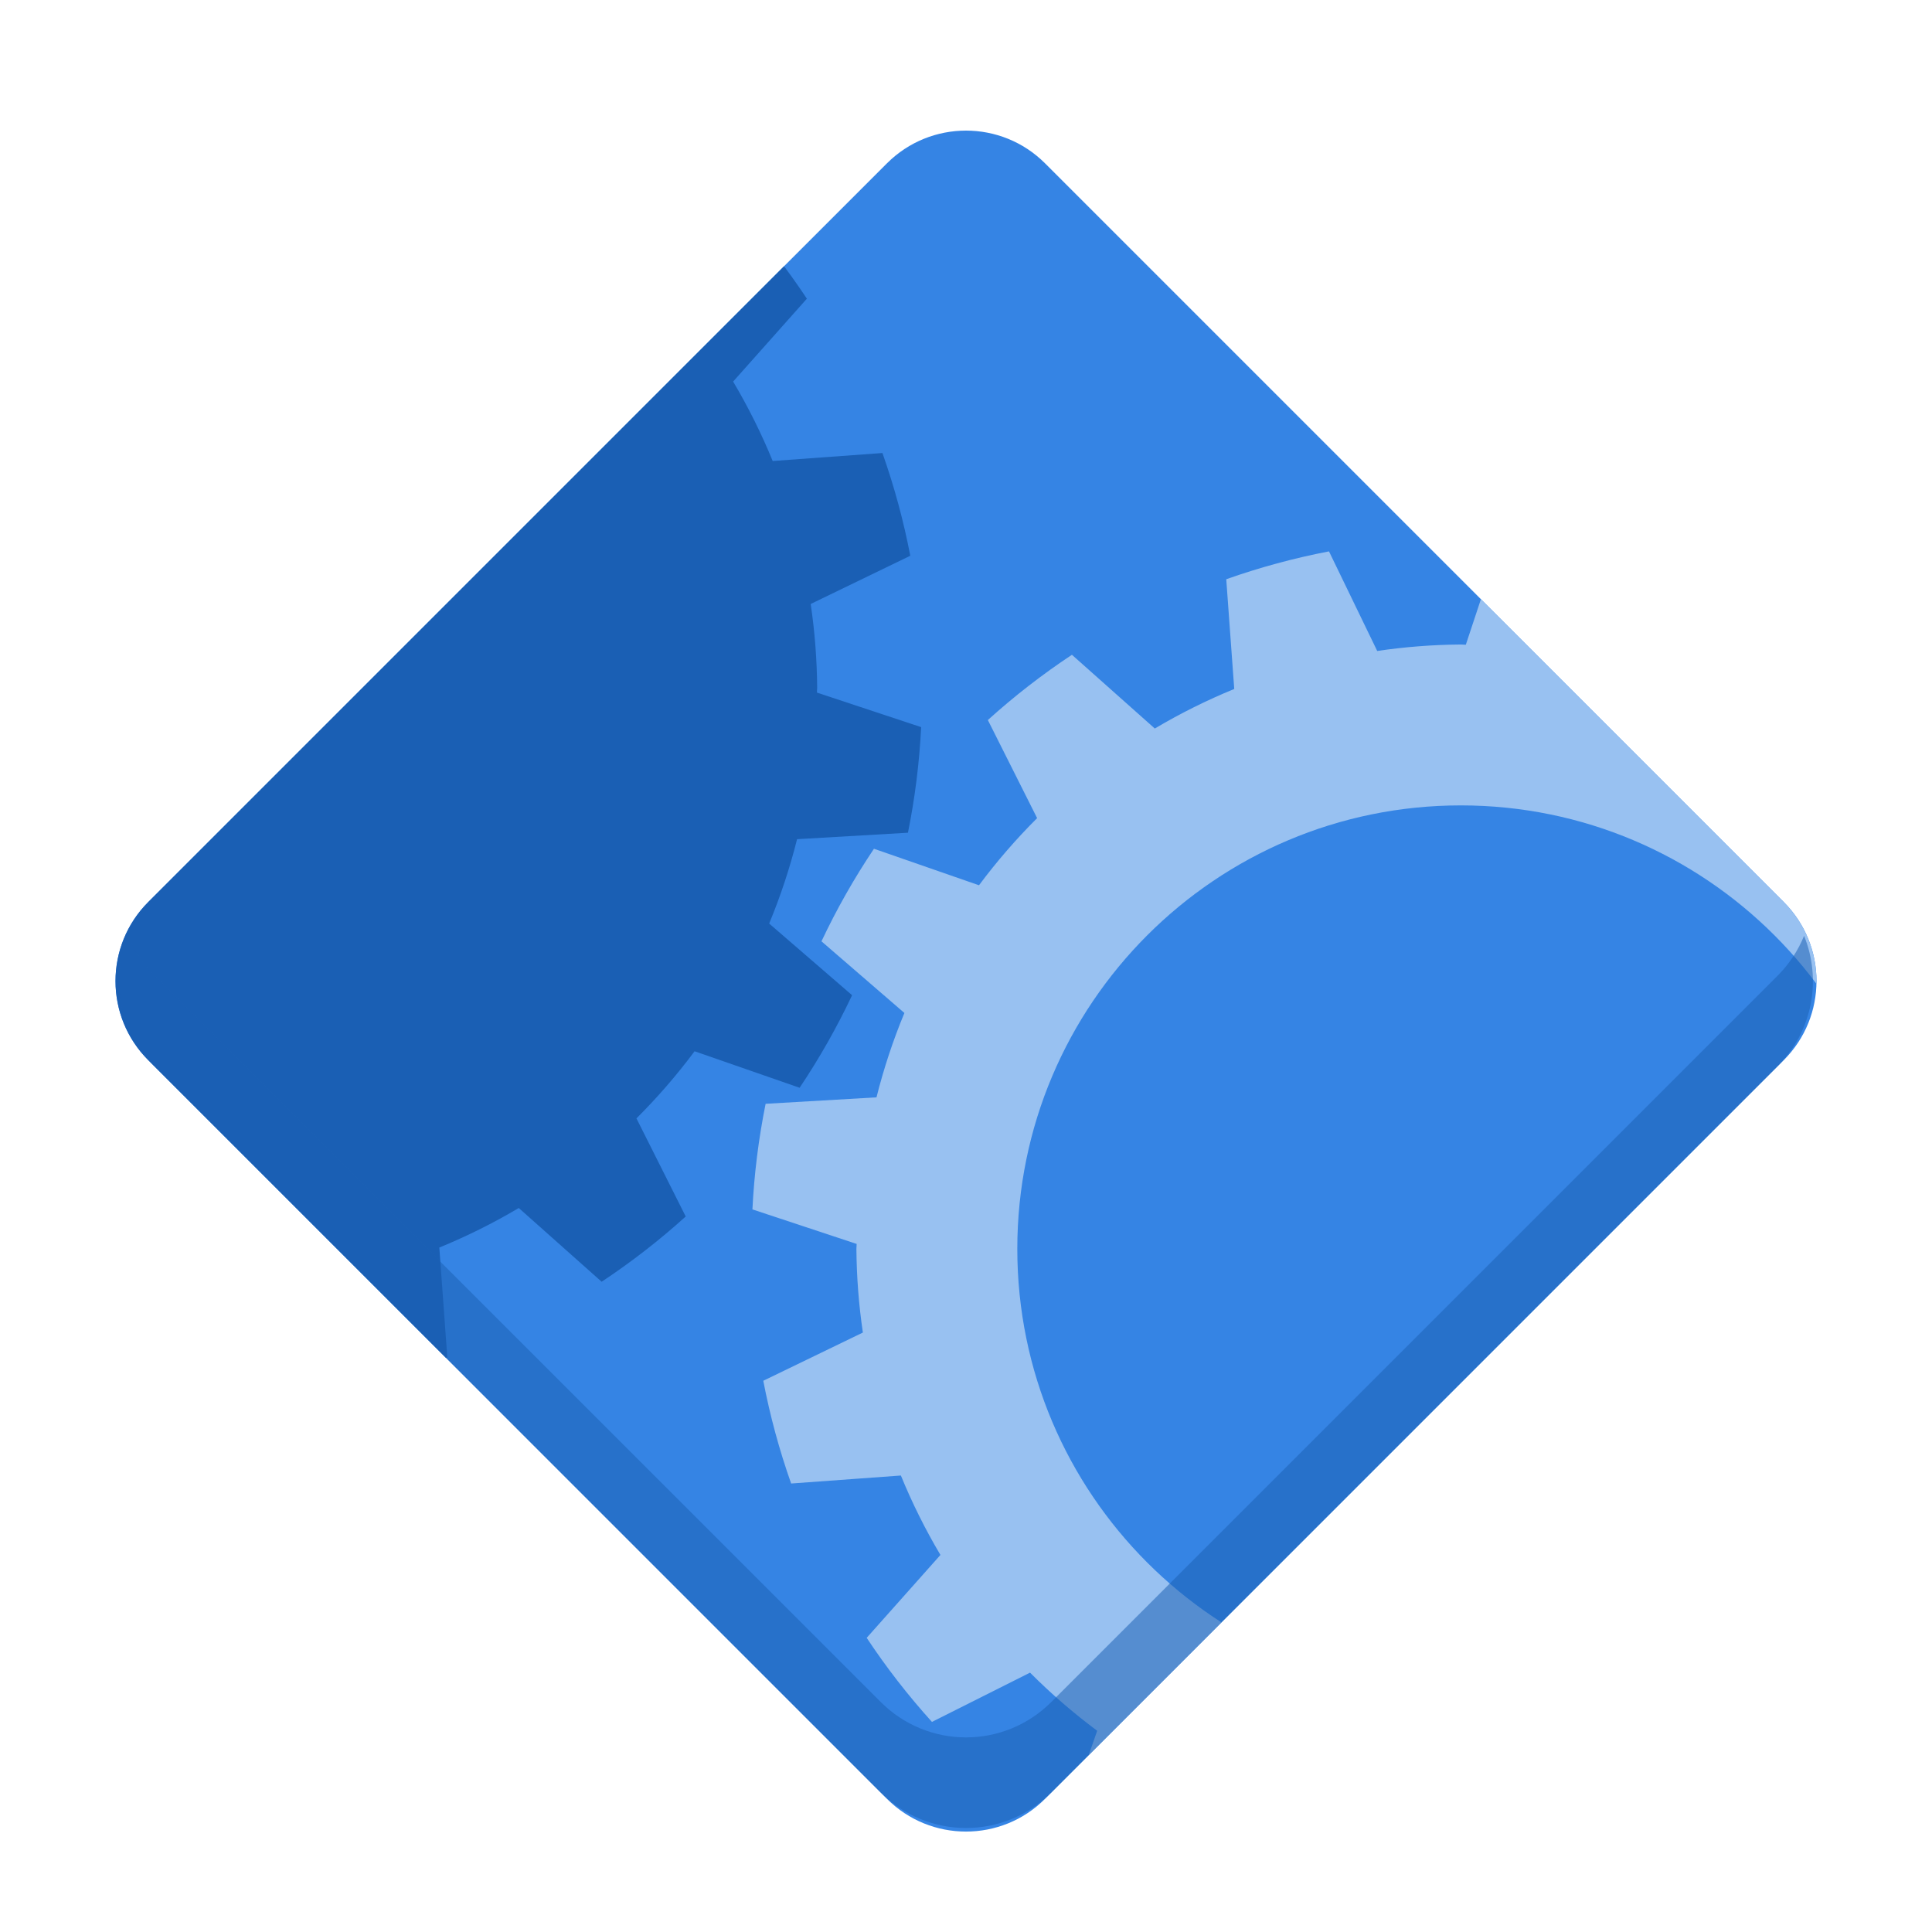
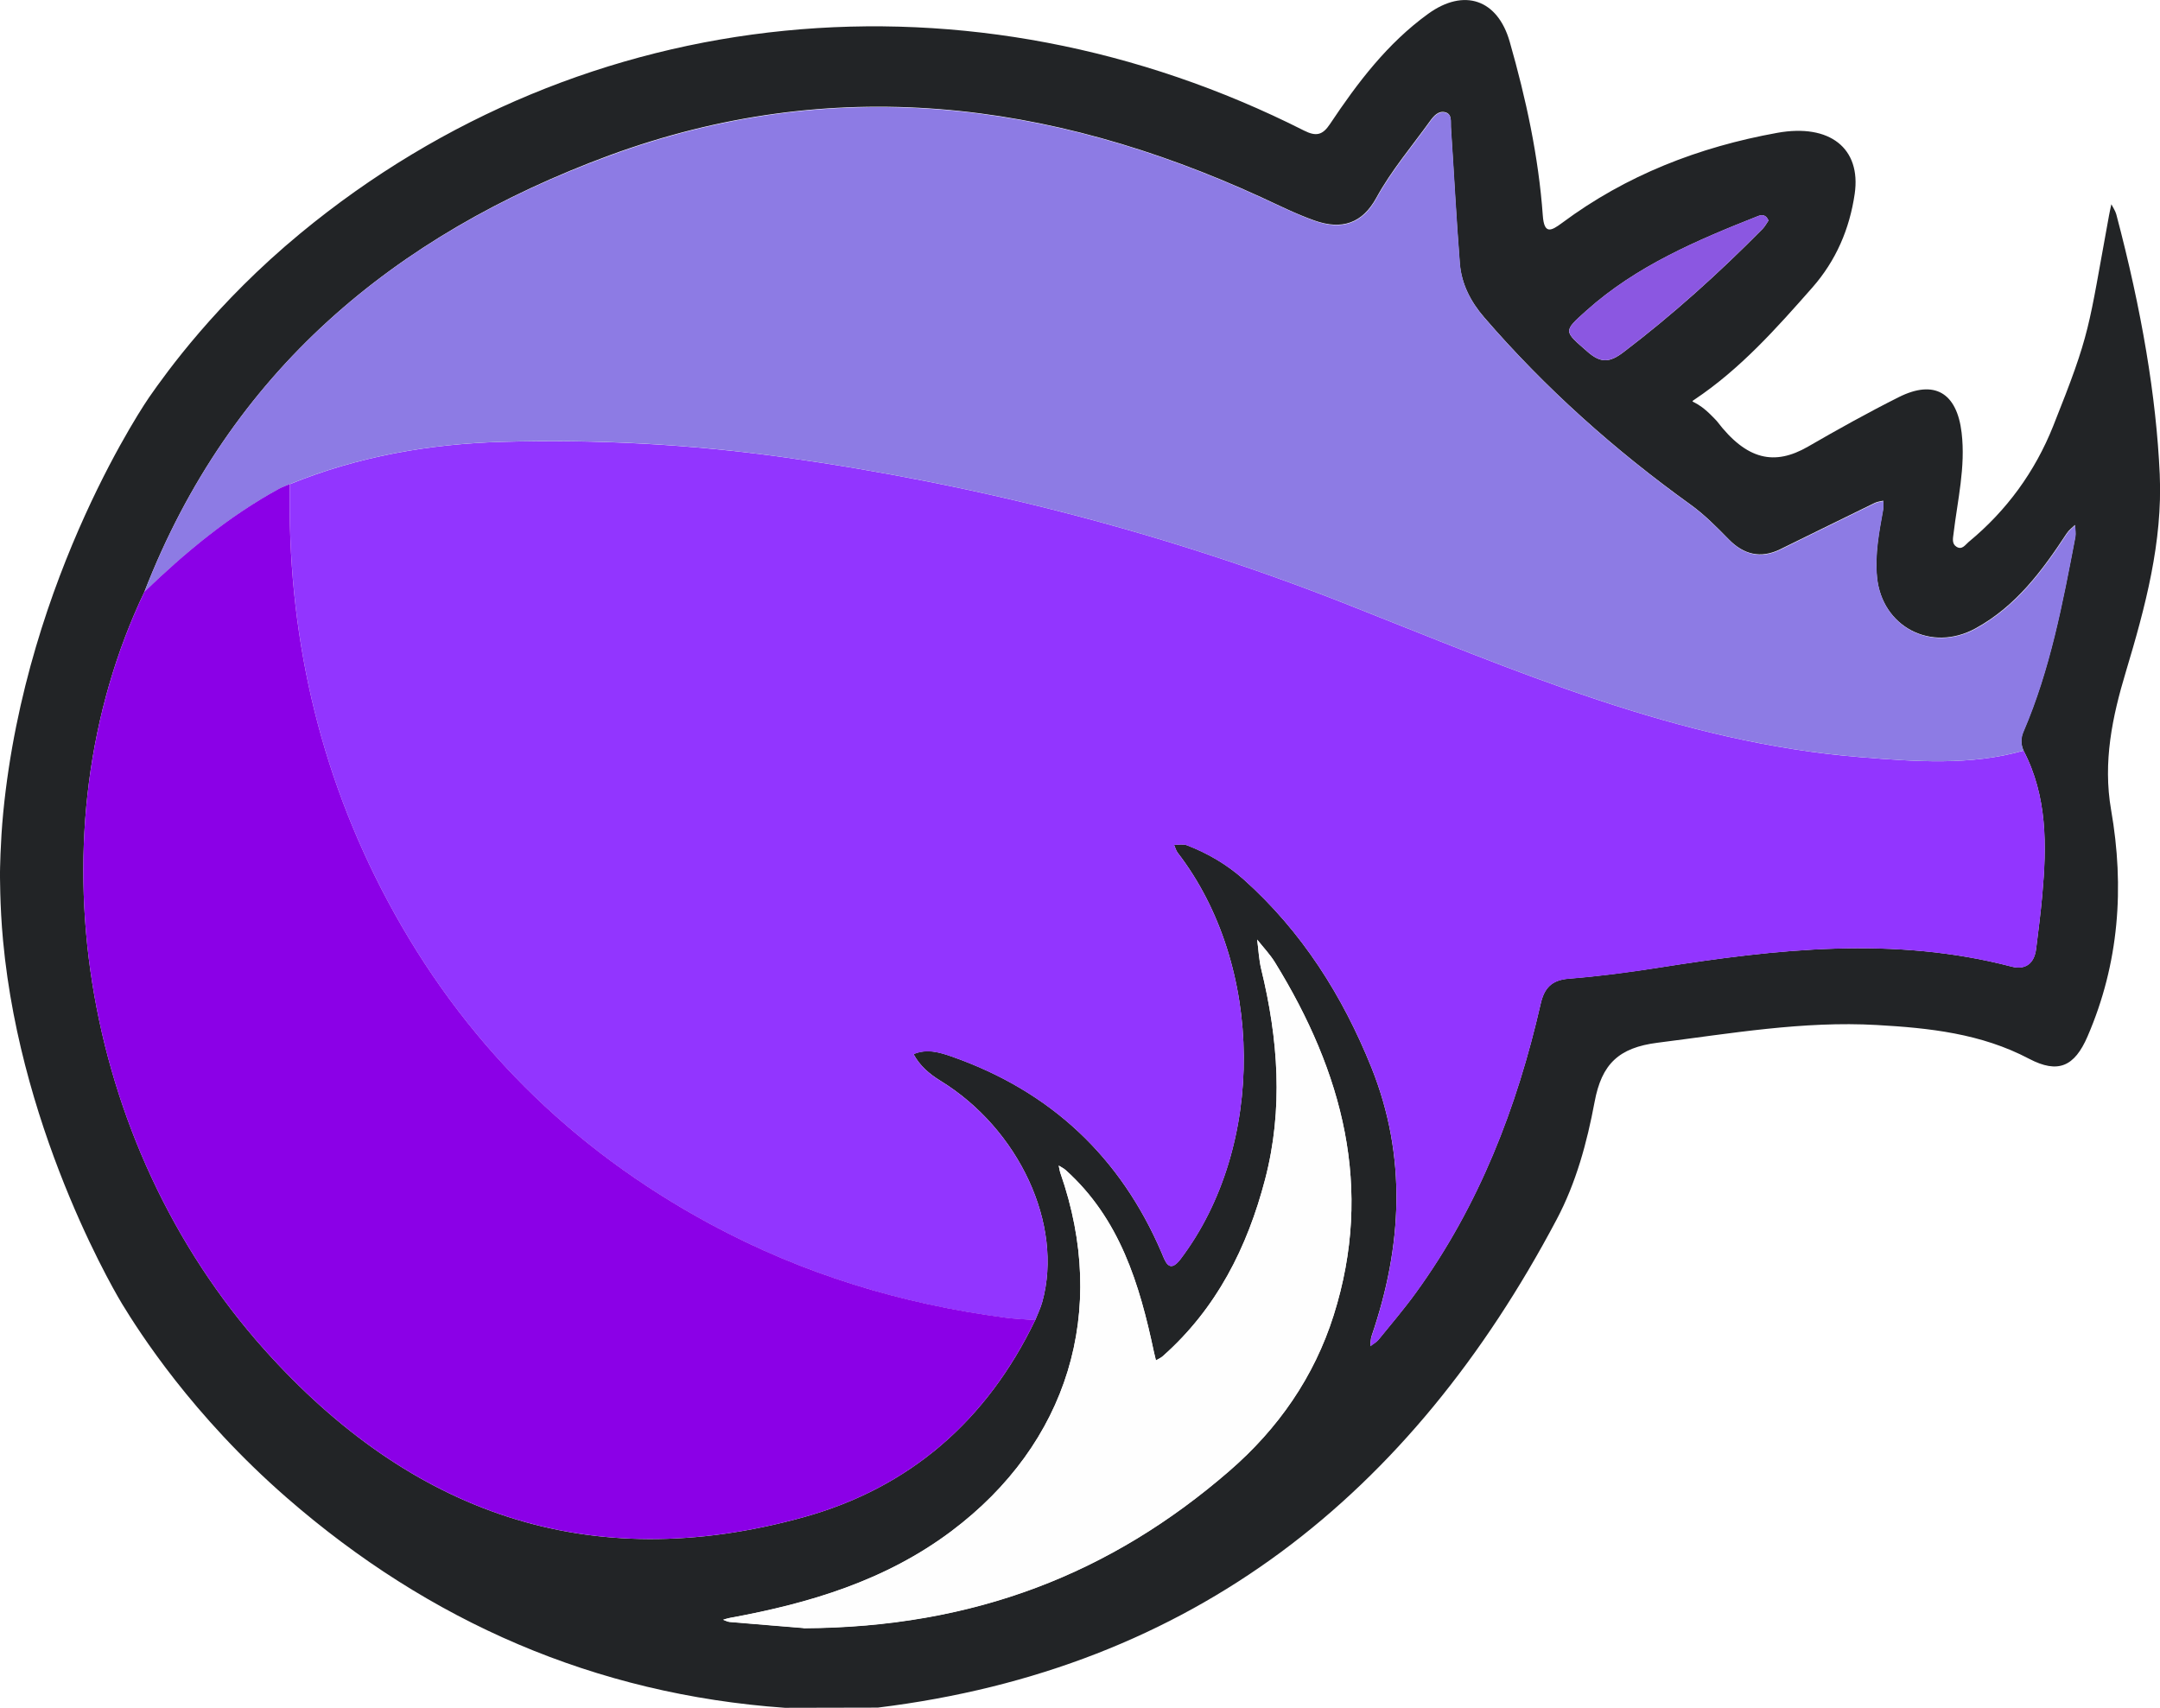
- <svg xmlns="http://www.w3.org/2000/svg" width="33.75mm" height="33.75mm" viewBox="0 0 33.75 33.75" version="1.1" id="svg974">
-   <defs id="defs968">
-     <clipPath clipPathUnits="userSpaceOnUse" id="clipPath18689">
-       <rect clip-path="none" transform="rotate(45)" ry="32" rx="32" y="123.999" x="486.037" height="362.943" width="362.943" id="rect18691" style="display:inline;opacity:1;vector-effect:none;fill:#4a86cf;fill-opacity:1;stroke:none;stroke-width:26.067;stroke-linecap:butt;stroke-linejoin:miter;stroke-miterlimit:4;stroke-dasharray:none;stroke-dashoffset:0;stroke-opacity:1;marker:none;marker-start:none;marker-mid:none;marker-end:none;paint-order:normal;enable-background:new" />
-     </clipPath>
-     <clipPath clipPathUnits="userSpaceOnUse" id="clipPath18689-3">
-       <rect clip-path="none" transform="rotate(45)" ry="32" rx="32" y="123.999" x="486.037" height="362.943" width="362.943" id="rect18691-6" style="display:inline;opacity:1;vector-effect:none;fill:#4a86cf;fill-opacity:1;stroke:none;stroke-width:26.067;stroke-linecap:butt;stroke-linejoin:miter;stroke-miterlimit:4;stroke-dasharray:none;stroke-dashoffset:0;stroke-opacity:1;marker:none;marker-start:none;marker-mid:none;marker-end:none;paint-order:normal;enable-background:new" />
-     </clipPath>
+ <svg xmlns="http://www.w3.org/2000/svg" id="Layer_2" viewBox="0 0 333.94 264.05">
+   <defs>
+     <style>.cls-1{fill:#fefefe;}.cls-2{fill:#8b57e1;}.cls-3{fill:#8d7be4;}.cls-4{fill:#9235ff;}.cls-5{fill:#222426;}.cls-6{fill:#8b00e7;}</style>
  </defs>
-   <g id="layer1" transform="translate(-61.81982,-103.944)">
-     <g transform="matrix(0.2636723,0,0,0.2636723,61.81982,-529.397)" style="display:inline;stroke-width:0.25;enable-background:new" id="g1836">
-       <g transform="matrix(0.25,0,0,0.25,0,2295)" id="g18818" style="stroke-width:0.25">
-         <g style="stroke-width:0.27" transform="matrix(0.9260519,0,0,0.9260519,18.93073,50.87633)" id="g18590">
-           <g style="stroke-width:0.27" id="g18681" clip-path="url(#clipPath18689-3)">
-             <rect style="opacity:1;vector-effect:none;fill:#3584e4;fill-opacity:1;stroke:none;stroke-width:8.221;stroke-linecap:butt;stroke-linejoin:miter;stroke-miterlimit:4;stroke-dasharray:none;stroke-dashoffset:0;stroke-opacity:1;marker:none;marker-start:none;marker-mid:none;marker-end:none;paint-order:normal" id="rect18571" width="424" height="424" x="458.337" y="90.642" rx="10.092" ry="10.092" transform="matrix(0.6052817,0.6052817,-0.6052817,0.6052817,33.44063,99.07363)" clip-path="none" />
-             <circle style="opacity:1;vector-effect:none;fill:#f66151;fill-opacity:1;stroke:none;stroke-width:7.037;stroke-linecap:butt;stroke-linejoin:miter;stroke-miterlimit:4;stroke-dasharray:none;stroke-dashoffset:0;stroke-opacity:1;marker:none;marker-start:none;marker-mid:none;marker-end:none;paint-order:normal" id="path18706" cx="0" cy="0" r="0" transform="translate(0,-212)" />
-             <circle style="opacity:1;vector-effect:none;fill:#f66151;fill-opacity:1;stroke:none;stroke-width:7.037;stroke-linecap:butt;stroke-linejoin:miter;stroke-miterlimit:4;stroke-dasharray:none;stroke-dashoffset:0;stroke-opacity:1;marker:none;marker-start:none;marker-mid:none;marker-end:none;paint-order:normal" id="path18708" cx="0" cy="0" r="0" transform="translate(0,-212)" />
-             <path style="display:inline;opacity:1;vector-effect:none;fill:#98c1f1;fill-opacity:1;stroke:none;stroke-width:7.037;stroke-linecap:butt;stroke-linejoin:miter;stroke-miterlimit:4;stroke-dasharray:none;stroke-dashoffset:0;stroke-opacity:1;marker:none;marker-start:none;marker-mid:none;marker-end:none;paint-order:normal;enable-background:new" d="m 408.92,561.918 -9.886,29.829 a 172.971,172.971 0 0 0 -1.427,-0.071 172.971,172.971 0 0 0 -23.929,1.852 l -13.801,-28.501 a 203.293,203.293 0 0 0 -29.401,7.972 l 2.286,31.405 a 172.971,172.971 0 0 0 -22.732,11.319 l -23.718,-21.103 a 203.293,203.293 0 0 0 -24.059,18.674 l 14.099,28.073 a 172.971,172.971 0 0 0 -16.636,19.211 l -30.058,-10.448 a 203.293,203.293 0 0 0 -15.017,26.488 l 23.73,20.507 a 172.971,172.971 0 0 0 -7.985,24.143 l -31.73,1.849 a 203.293,203.293 0 0 0 -3.778,30.217 l 29.829,9.886 a 172.971,172.971 0 0 0 -0.071,1.427 172.971,172.971 0 0 0 1.852,23.929 l -28.501,13.801 a 203.293,203.293 0 0 0 7.972,29.401 l 31.405,-2.286 a 172.971,172.971 0 0 0 11.319,22.732 l -21.103,23.718 a 203.293,203.293 0 0 0 18.674,24.059 l 28.073,-14.099 a 172.971,172.971 0 0 0 19.211,16.636 l -10.448,30.058 a 203.293,203.293 0 0 0 26.488,15.017 l 20.507,-23.73 a 172.971,172.971 0 0 0 24.143,7.985 l 1.849,31.73 a 203.293,203.293 0 0 0 30.217,3.778 l 9.886,-29.829 a 172.971,172.971 0 0 0 1.427,0.071 172.971,172.971 0 0 0 23.929,-1.852 l 13.801,28.501 a 203.293,203.293 0 0 0 29.401,-7.972 l -2.286,-31.405 a 172.971,172.971 0 0 0 22.732,-11.319 l 23.718,21.103 A 203.293,203.293 0 0 0 532.96,916 l -14.099,-28.073 a 172.971,172.971 0 0 0 16.636,-19.211 l 30.058,10.448 a 203.293,203.293 0 0 0 15.017,-26.488 l -23.73,-20.507 a 172.971,172.971 0 0 0 7.985,-24.143 l 31.73,-1.849 a 203.293,203.293 0 0 0 3.778,-30.217 l -29.829,-9.886 a 172.971,172.971 0 0 0 0.071,-1.427 172.971,172.971 0 0 0 -1.852,-23.929 l 28.501,-13.801 a 203.293,203.293 0 0 0 -7.972,-29.401 l -31.405,2.286 a 172.971,172.971 0 0 0 -11.319,-22.732 l 21.103,-23.718 a 203.293,203.293 0 0 0 -18.674,-24.059 l -28.073,14.099 a 172.971,172.971 0 0 0 -19.211,-16.636 l 10.448,-30.058 A 203.293,203.293 0 0 0 485.636,581.681 l -20.507,23.73 a 172.971,172.971 0 0 0 -24.143,-7.985 l -1.849,-31.73 a 203.293,203.293 0 0 0 -30.217,-3.778 z M 397.607,637.722 A 126.926,126.926 0 0 1 524.532,764.647 126.926,126.926 0 0 1 397.607,891.572 126.926,126.926 0 0 1 270.682,764.647 126.926,126.926 0 0 1 397.607,637.722 Z" id="path18717-4" />
-             <path id="path18758" d="m 51.748,401.284 -9.886,29.829 c -0.476,-0.026 -0.951,-0.05 -1.427,-0.071 -8.01,0.062 -16.005,0.681 -23.929,1.852 L 2.706,404.392 c -9.986,1.918 -19.814,4.583 -29.401,7.972 l 2.286,31.405 c -7.844,3.211 -15.442,6.994 -22.732,11.319 l -23.718,-21.103 c -8.475,5.614 -16.518,11.857 -24.059,18.674 l 14.099,28.073 c -6.009,5.987 -11.569,12.408 -16.636,19.211 l -30.058,-10.448 c -5.661,8.442 -10.68,17.296 -15.017,26.488 l 23.73,20.507 c -3.25,7.841 -5.919,15.91 -7.985,24.143 l -31.73,1.849 c -2.013,9.964 -3.276,20.064 -3.778,30.217 l 29.829,9.886 c -0.026,0.476 -0.05,0.951 -0.071,1.427 0.062,8.01 0.681,16.005 1.852,23.929 l -28.501,13.801 c 1.918,9.986 4.583,19.814 7.972,29.401 l 31.405,-2.286 c 3.211,7.844 6.994,15.442 11.319,22.732 l -21.103,23.718 c 5.614,8.475 11.857,16.518 18.674,24.059 l 28.073,-14.099 c 5.987,6.009 12.408,11.569 19.211,16.636 l -10.448,30.058 c 8.442,5.661 17.296,10.68 26.488,15.017 l 20.507,-23.73 c 7.841,3.25 15.91,5.919 24.143,7.985 l 1.849,31.73 c 9.964,2.013 20.064,3.276 30.217,3.778 l 9.886,-29.829 c 0.476,0.026 0.951,0.05 1.427,0.071 8.01,-0.062 16.005,-0.681 23.929,-1.852 l 13.801,28.501 c 9.986,-1.918 19.814,-4.583 29.401,-7.972 l -2.286,-31.405 c 7.844,-3.211 15.442,-6.994 22.732,-11.319 l 23.718,21.103 c 8.475,-5.614 16.518,-11.857 24.059,-18.674 l -14.099,-28.073 c 6.009,-5.987 11.569,-12.408 16.636,-19.211 l 30.058,10.448 c 5.661,-8.442 10.68,-17.296 15.017,-26.488 l -23.73,-20.507 c 3.25,-7.841 5.919,-15.91 7.985,-24.143 l 31.73,-1.849 c 2.013,-9.964 3.276,-20.064 3.778,-30.217 l -29.829,-9.886 c 0.026,-0.476 0.05,-0.951 0.071,-1.427 -0.062,-8.01 -0.681,-16.005 -1.852,-23.929 l 28.501,-13.801 c -1.918,-9.986 -4.583,-19.814 -7.972,-29.401 l -31.405,2.286 c -3.211,-7.844 -6.994,-15.442 -11.319,-22.732 l 21.103,-23.718 c -5.614,-8.475 -11.857,-16.518 -18.674,-24.059 l -28.073,14.099 c -5.987,-6.009 -12.408,-11.569 -19.211,-16.636 l 10.448,-30.058 c -8.442,-5.661 -17.296,-10.68 -26.488,-15.017 l -20.507,23.73 c -7.841,-3.25 -15.91,-5.919 -24.143,-7.985 l -1.849,-31.73 c -9.964,-2.013 -20.064,-3.276 -30.217,-3.778 z" style="display:inline;opacity:1;vector-effect:none;fill:#1a5fb4;fill-opacity:1;stroke:none;stroke-width:7.037;stroke-linecap:butt;stroke-linejoin:miter;stroke-miterlimit:4;stroke-dasharray:none;stroke-dashoffset:0;stroke-opacity:1;marker:none;marker-start:none;marker-mid:none;marker-end:none;paint-order:normal;enable-background:new" />
-           </g>
-         </g>
-         <path style="display:inline;opacity:0.534;vector-effect:none;fill:#1a5fb4;fill-opacity:1;stroke:none;stroke-width:1.629;stroke-linecap:butt;stroke-linejoin:miter;stroke-miterlimit:4;stroke-dasharray:none;stroke-dashoffset:0;stroke-opacity:1;marker:none;marker-start:none;marker-mid:none;marker-end:none;paint-order:normal;enable-background:new" clip-path="none" d="m 8.477,2676 c -1.171,2.887 -0.583,6.308 1.766,8.656 l 48.102,48.102 c 3.134,3.134 8.179,3.134 11.312,0 l 48.102,-48.102 c 2.348,-2.348 2.937,-5.77 1.766,-8.656 -0.392,0.966 -0.98,1.871 -1.766,2.656 l -48.102,48.102 c -3.134,3.134 -8.179,3.134 -11.312,0 L 10.242,2678.656 C 9.457,2677.871 8.868,2676.965 8.477,2676 Z" transform="matrix(4,0,0,4,0,-10028)" id="rect18571-6" />
-       </g>
-       <rect y="2402" x="-1.5000001e-06" height="128" width="128" id="rect9125-7-2" style="display:inline;opacity:1;vector-effect:none;fill:none;fill-opacity:1;stroke:none;stroke-width:1.25;stroke-linecap:butt;stroke-linejoin:miter;stroke-miterlimit:4;stroke-dasharray:none;stroke-dashoffset:0;stroke-opacity:1;marker:none;marker-start:none;marker-mid:none;marker-end:none;paint-order:normal;enable-background:new" />
+   <g id="Layer_1-2">
+     <g>
+       <path class="cls-5" d="M121.34,264.05c-29.34-2.08-55-13.32-76.98-32.46-14.68-12.79-22.84-25.66-25.49-30,0,0-15.54-25.37-18.4-56.18C-.04,140,0,134.87,0,134.87c0,0,.04-4.5,.5-9.24C4.1,88.76,23.06,61.42,23.06,61.42c2.67-3.83,10.34-14.57,23.37-25.33C90.51-.32,150.29-5.77,201.63,20.2c1.85,.93,2.85,.69,3.98-1.01,4.26-6.39,8.87-12.48,15.18-17.05,5.56-4.02,10.75-2.24,12.62,4.33,2.51,8.8,4.45,17.71,5.11,26.85,.21,2.97,1.3,2.39,2.96,1.16,9.94-7.4,21.17-11.75,33.28-13.94,8.13-1.47,13,2.39,11.98,9.43-.79,5.43-2.89,10.33-6.55,14.49-5.55,6.3-11.13,12.58-18.19,17.3-.91,.61,.06-.16,2.86,2.75,.07,.08,.52,.52,.58,.61,4.62,6.06,8.93,6.9,14.07,3.94,4.61-2.66,9.27-5.26,14.03-7.65,5.53-2.78,9-.68,9.73,5.49,.63,5.31-.63,10.42-1.25,15.61-.09,.74-.29,1.56,.46,2.03,.87,.54,1.36-.32,1.88-.75,5.88-4.85,10.25-10.86,13.06-17.9,5.88-14.73,5.37-14.81,8.64-32.59,.12-.64,.23-1.15,.36-1.72,.26,.51,.61,1.01,.76,1.55,3.94,14.86,6.18,28.25,6.72,40.18,.47,10.49-2.24,20.57-5.24,30.56-2.09,6.94-3.57,13.94-2.28,21.35,2.09,11.97,1.24,23.74-3.64,35.02-2.02,4.68-4.56,5.81-9.04,3.46-7.42-3.91-15.42-4.76-23.53-5.22-11.42-.65-22.65,1.32-33.91,2.74-6.01,.76-8.64,3.3-9.73,9.14-1.18,6.32-2.87,12.53-5.87,18.19-22.49,42.49-56.19,69.49-104.95,75.47M22.33,91.49c-17.66,37.02-10.05,85.21,18.56,117.19,22.57,25.22,50.08,35.07,83.24,25.93,16.52-4.55,28.48-15.01,35.92-30.52,.37-.94,.83-1.86,1.09-2.83,3.28-11.9-3.57-26.69-15.78-34.18-1.68-1.03-3.17-2.31-4.13-4.1,2.04-.88,4-.3,5.94,.38,15.24,5.36,26.04,15.46,32.41,30.31,.55,1.27,1.13,3.37,2.93,1,13.22-17.46,13-45.41-.45-62.84-.26-.34-.37-.81-.55-1.22,.66,.01,1.4-.15,1.98,.07,3.23,1.24,6.2,2.98,8.78,5.28,9,8.04,15.3,18.01,19.75,29.08,5.52,13.75,4.78,27.66,.04,41.5-.17,.5-.15,1.06-.21,1.59,.42-.33,.93-.59,1.26-.99,1.96-2.41,3.98-4.78,5.8-7.29,9.74-13.44,15.6-28.57,19.27-44.63,.56-2.46,1.69-3.7,4.36-3.91,4.66-.37,9.31-.99,13.93-1.71,18.17-2.86,36.32-4.91,54.51-.16,2.15,.56,3.51-.47,3.8-2.71,.35-2.76,.7-5.52,.95-8.29,.7-7.68,.81-15.3-2.9-22.41-.44-.99-.43-1.97,0-2.96,4.13-9.62,6.04-19.83,8-30.03,.11-.6-.02-1.25-.03-1.88-.43,.43-.95,.8-1.27,1.29-3.79,5.78-7.86,11.28-14.1,14.7-6.85,3.76-14.49-.24-15.25-7.93-.35-3.57,.33-7.01,.95-10.48,.08-.43,.02-.88,.02-1.33-.44,.11-.92,.15-1.32,.35-4.87,2.37-9.73,4.78-14.6,7.16-3.03,1.49-5.66,.82-7.96-1.53-1.88-1.92-3.75-3.82-5.96-5.41-11.71-8.42-22.42-17.98-31.86-28.92-2.09-2.42-3.52-5.19-3.77-8.36-.56-7.02-.91-14.06-1.38-21.09-.05-.81,.22-1.98-.87-2.26-1.07-.27-1.79,.6-2.37,1.4-2.81,3.91-5.94,7.57-8.28,11.84-2.15,3.93-5.32,5.01-9.57,3.5-2.83-1-5.54-2.36-8.27-3.62-32.76-15.02-66.3-19.1-100.73-6.45C60.85,36.35,35.52,57.52,22.33,91.49ZM124.21,251.73c26.47-.12,47.6-8.51,65.84-24.31,7.54-6.52,13.12-14.52,16.14-24.09,6.21-19.67,1.37-37.57-9.05-54.5-.78-1.28-1.84-2.38-2.78-3.57,.21,1.53,.27,3.09,.63,4.58,2.63,10.79,3.43,21.63,.6,32.48-2.75,10.54-7.51,20-15.83,27.36-.3,.27-.7,.43-1.05,.64-.11-.43-.22-.86-.31-1.29-2.22-10.5-5.27-20.6-13.63-28.12-.32-.29-.73-.47-1.09-.71,.09,.39,.14,.81,.27,1.18,7.43,21.31,1.17,41.82-16.89,55.37-10.18,7.63-21.95,11.15-34.23,13.39-.35,.06-.69,.19-1.03,.28,.34,.12,.68,.31,1.02,.34,4.52,.39,9.05,.75,11.39,.94h0ZM273.41,34.09c-.38-.92-1.02-.92-1.64-.67-9.46,3.74-18.8,7.71-26.51,14.61-3.64,3.26-3.51,3.13,.17,6.35,2.05,1.8,3.43,1.69,5.54,.09,7.66-5.82,14.77-12.24,21.52-19.07,.37-.38,.63-.88,.92-1.3h0Z" />
+       <path class="cls-4" d="M312.84,116.05c3.72,7.11,3.6,14.73,2.9,22.41-.25,2.77-.6,5.53-.95,8.29-.28,2.24-1.64,3.27-3.8,2.71-18.19-4.76-36.34-2.71-54.51,.16-4.62,.73-9.27,1.35-13.93,1.71-2.67,.21-3.8,1.45-4.36,3.91-3.67,16.06-9.53,31.19-19.27,44.63-1.82,2.51-3.84,4.88-5.8,7.29-.33,.4-.83,.66-1.26,.99,.06-.53,.04-1.09,.21-1.59,4.73-13.84,5.48-27.75-.04-41.5-4.45-11.08-10.75-21.04-19.75-29.08-2.57-2.3-5.55-4.03-8.78-5.28-.58-.23-1.31-.06-1.98-.07,.18,.41,.29,.87,.55,1.22,13.45,17.43,13.67,45.38,.45,62.84-1.8,2.37-2.39,.27-2.93-1-6.37-14.86-17.17-24.95-32.41-30.31-1.94-.68-3.9-1.25-5.94-.38,.96,1.79,2.45,3.07,4.13,4.1,12.2,7.48,19.06,22.28,15.78,34.18-.27,.97-.72,1.89-1.09,2.83-1.52-.12-3.05-.16-4.56-.36-16.04-2.1-31.3-6.73-45.57-14.42-21.69-11.69-38.44-28.37-50.03-50.1-10.71-20.08-15.53-41.63-15.08-64.37,10.5-4.28,21.51-6.22,32.77-6.54,14.63-.41,29.24,.37,43.75,2.4,29.79,4.18,58.74,11.61,86.74,22.65,25.88,10.2,51.45,21.48,79.69,23.71,8.38,.66,16.8,1.33,25.08-1.02h0Z" />
+       <path class="cls-3" d="M312.84,116.05c-8.28,2.36-16.69,1.69-25.08,1.02-28.24-2.23-53.81-13.51-79.69-23.71-28.01-11.04-56.95-18.47-86.74-22.65-14.52-2.04-29.12-2.82-43.75-2.4-11.25,.32-22.27,2.26-32.77,6.54-.55,.23-1.12,.42-1.64,.71-7.77,4.24-14.49,9.84-20.84,15.94C35.52,57.52,60.85,36.35,94.24,24.08c34.42-12.65,67.97-8.57,100.73,6.45,2.74,1.25,5.44,2.61,8.27,3.62,4.25,1.51,7.42,.43,9.57-3.5,2.34-4.27,5.47-7.93,8.28-11.84,.58-.81,1.3-1.67,2.37-1.4,1.09,.28,.81,1.44,.87,2.26,.48,7.03,.83,14.07,1.38,21.09,.25,3.17,1.68,5.94,3.77,8.36,9.45,10.94,20.15,20.49,31.86,28.92,2.21,1.59,4.07,3.49,5.96,5.41,2.3,2.35,4.93,3.02,7.96,1.53,4.87-2.39,9.73-4.79,14.6-7.16,.4-.19,.88-.23,1.32-.35,0,.44,.05,.9-.02,1.33-.62,3.47-1.31,6.92-.95,10.48,.76,7.68,8.4,11.68,15.25,7.93,6.24-3.42,10.31-8.92,14.1-14.7,.32-.5,.84-.86,1.27-1.29,.02,.63,.15,1.28,.03,1.88-1.95,10.2-3.87,20.41-8,30.03-.43,.99-.44,1.97,0,2.96h0Z" />
+       <path class="cls-6" d="M22.33,91.49c6.34-6.1,13.07-11.7,20.84-15.94,.52-.28,1.09-.47,1.64-.71-.45,22.74,4.37,44.29,15.08,64.37,11.59,21.73,28.34,38.41,50.03,50.1,14.28,7.7,29.53,12.32,45.57,14.42,1.51,.2,3.04,.24,4.56,.36-7.44,15.52-19.4,25.97-35.92,30.52-33.16,9.13-60.67-.71-83.24-25.93C12.27,176.71,4.67,128.52,22.33,91.49Z" />
+       <path class="cls-1" d="M124.21,251.73c-2.34-.19-6.86-.56-11.39-.94-.35-.03-.68-.22-1.02-.34,.34-.1,.68-.22,1.03-.28,12.28-2.24,24.05-5.76,34.23-13.39,18.07-13.55,24.33-34.06,16.89-55.37-.13-.38-.18-.79-.27-1.18,.37,.23,.77,.42,1.09,.71,8.36,7.52,11.41,17.62,13.63,28.12,.09,.43,.21,.86,.31,1.29,.35-.21,.75-.37,1.05-.64,8.31-7.36,13.08-16.82,15.83-27.36,2.83-10.85,2.03-21.69-.6-32.48-.36-1.49-.43-3.05-.63-4.58,.93,1.18,1.99,2.29,2.78,3.57,10.42,16.93,15.26,34.83,9.05,54.5-3.02,9.56-8.6,17.56-16.14,24.09-18.24,15.8-39.37,24.19-65.84,24.31h0Z" />
+       <path class="cls-2" d="M273.41,34.09c-.29,.42-.54,.92-.92,1.3-6.75,6.83-13.86,13.25-21.52,19.07-2.12,1.61-3.49,1.71-5.54-.09-3.68-3.22-3.81-3.09-.17-6.35,7.72-6.9,17.05-10.87,26.51-14.61,.62-.25,1.25-.25,1.64,.67h0Z" />
    </g>
  </g>
</svg>
